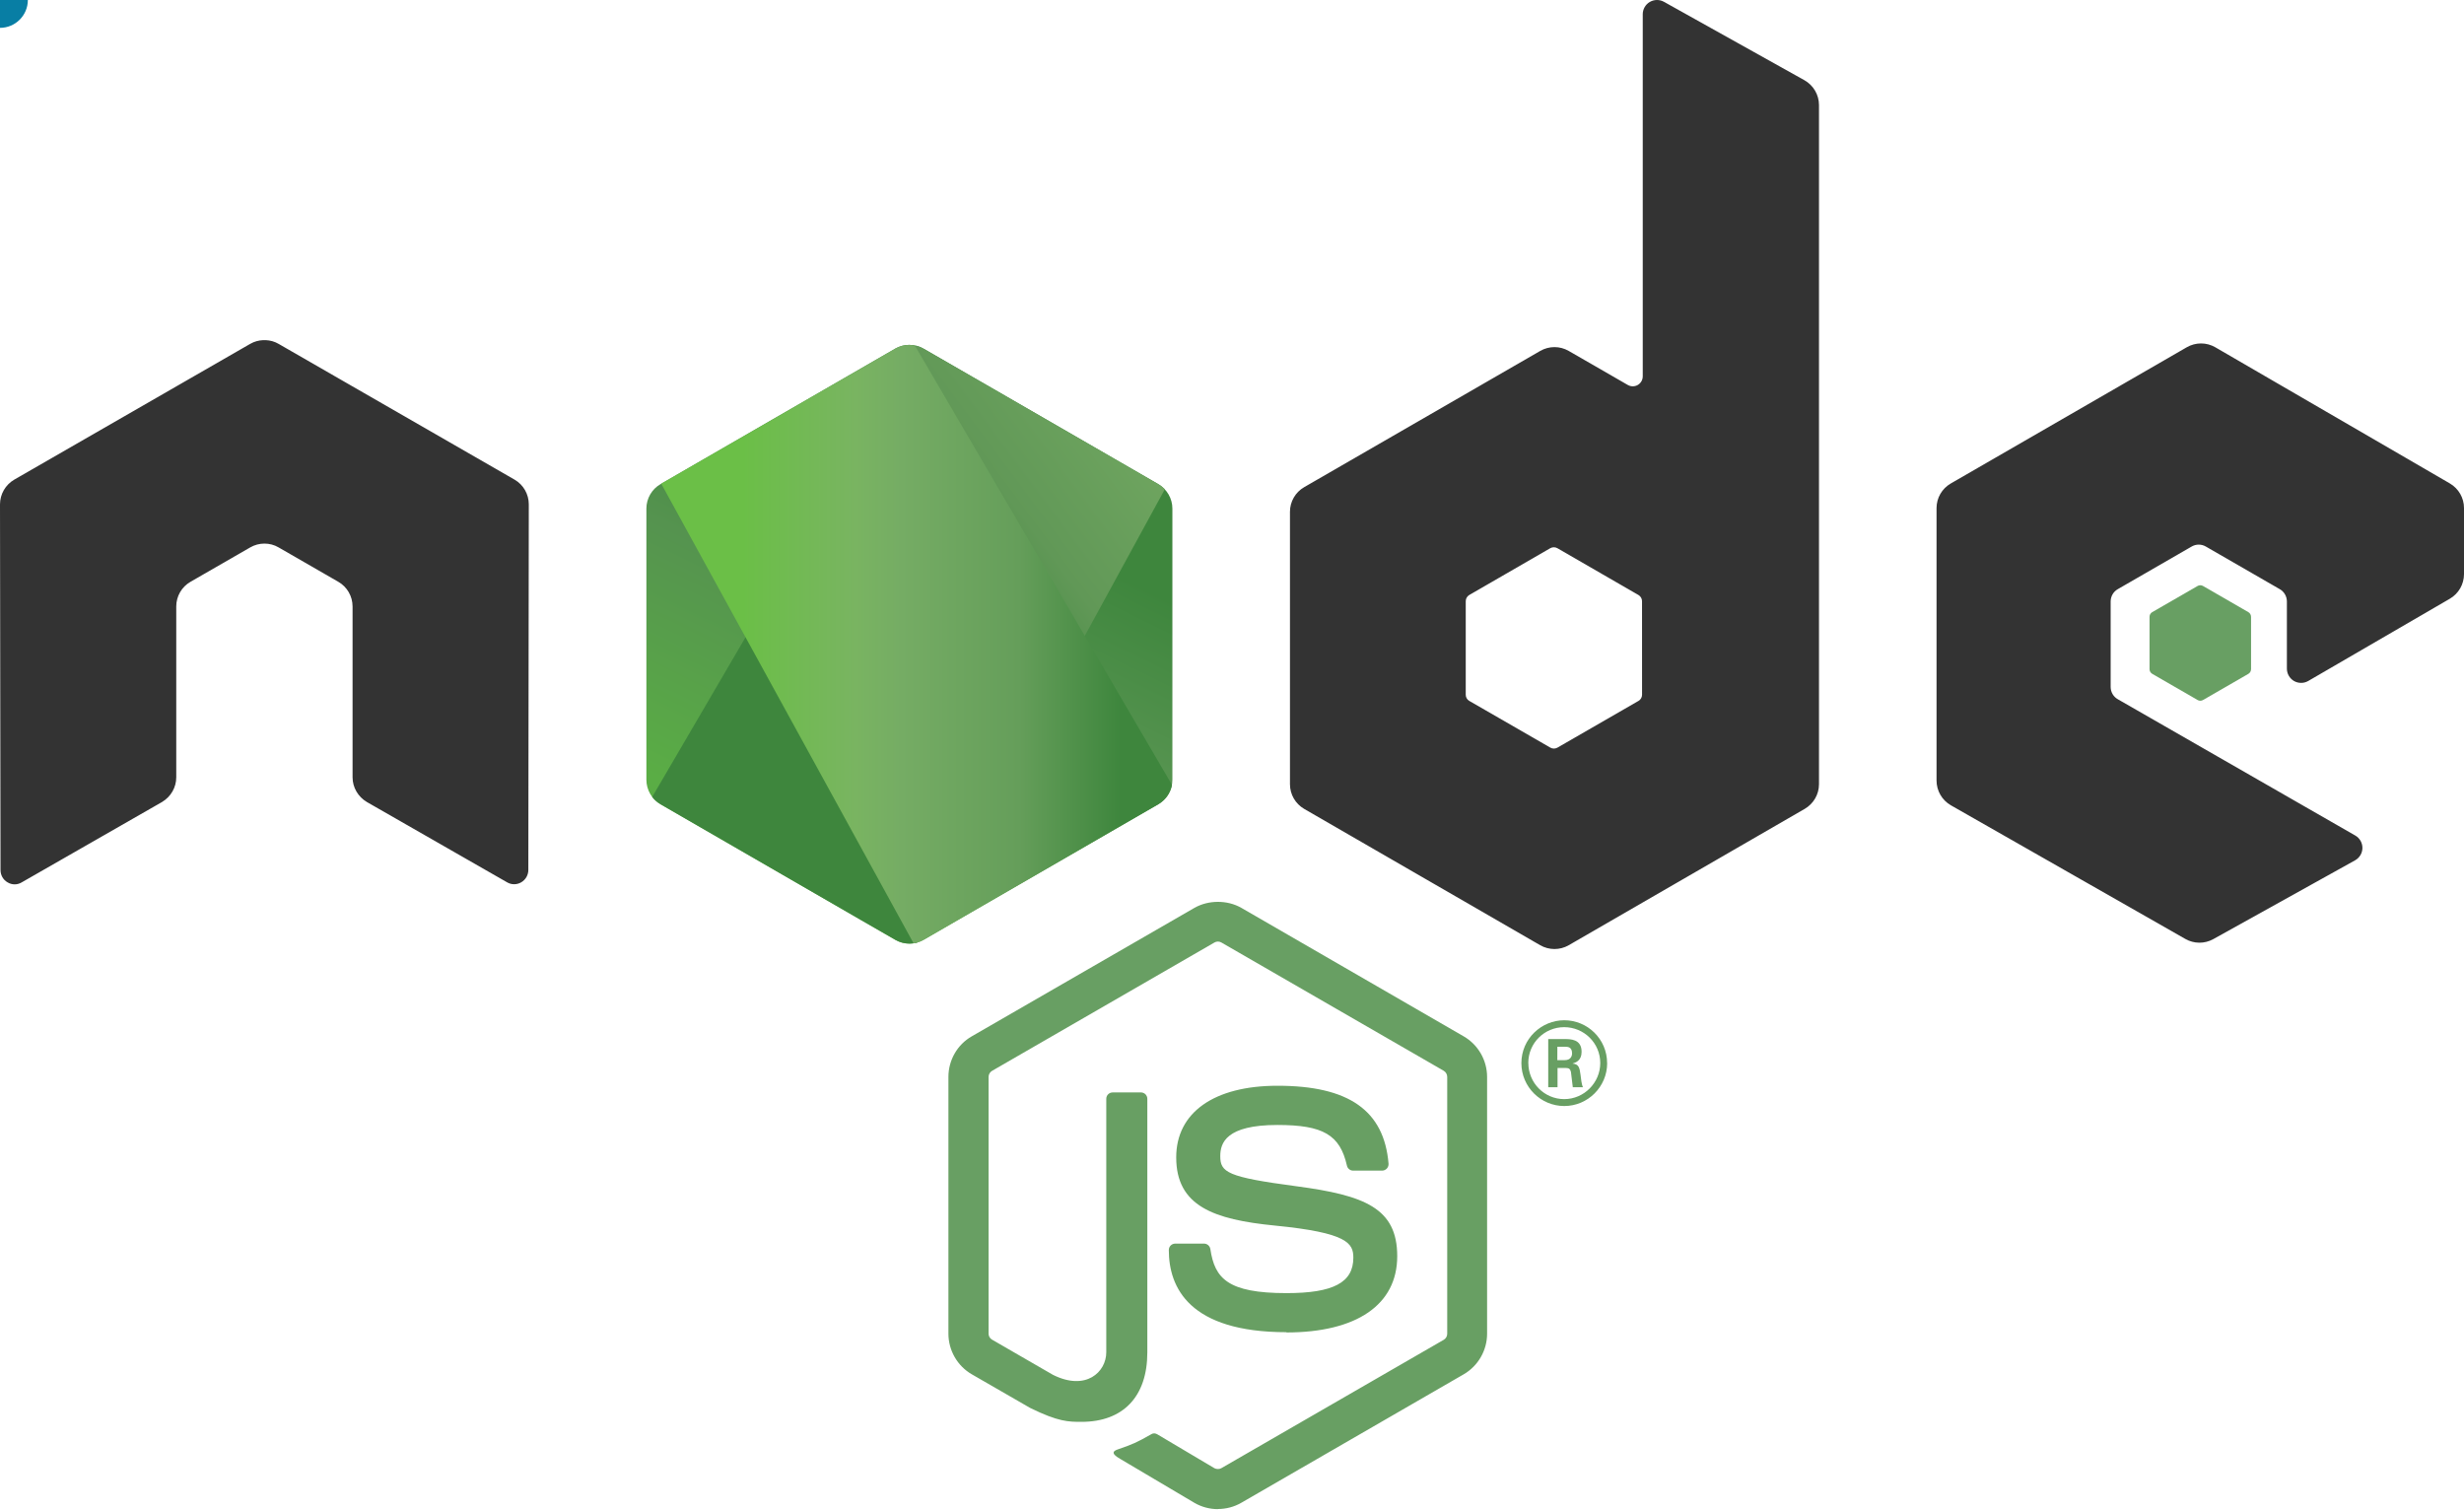
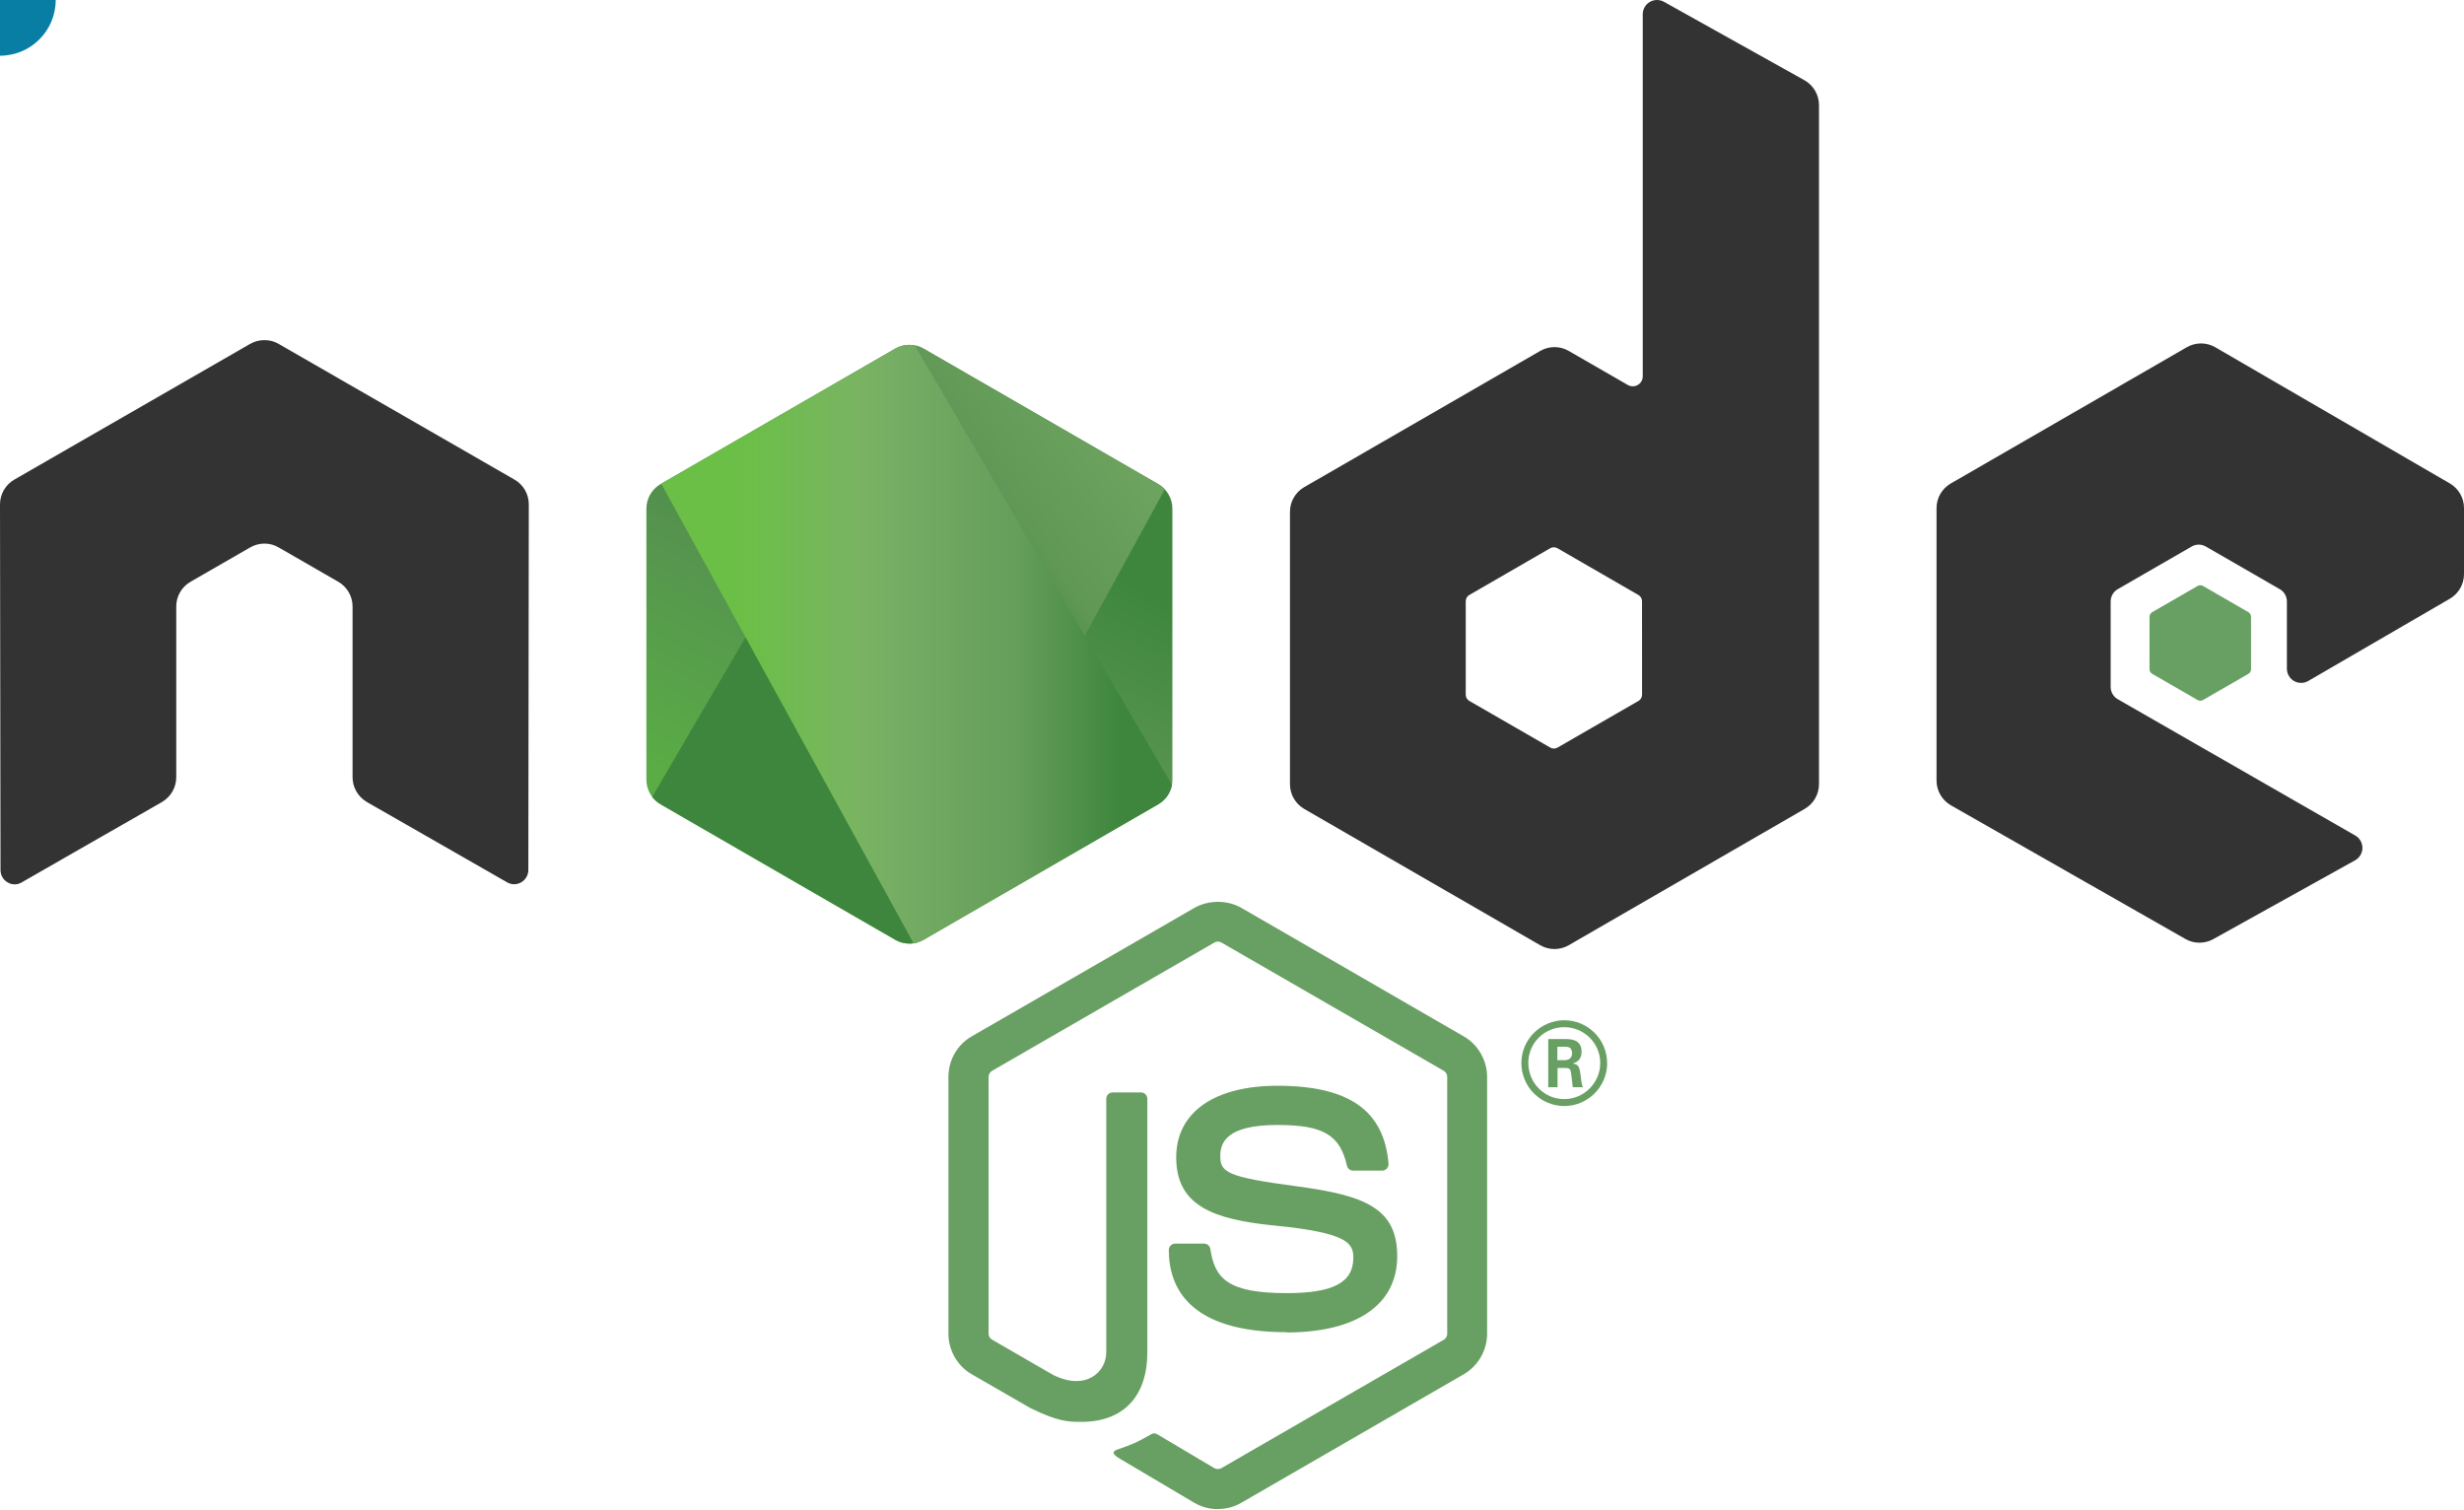
<svg xmlns="http://www.w3.org/2000/svg" version="1.2" viewBox="0 0 442.37 270.929">
  <defs>
    <clipPath id="a">
      <path d="M239.03 226.605l-42.13 24.317c-1.578.91-2.546 2.59-2.546 4.406v48.668c0 1.817.968 3.496 2.546 4.406l42.133 24.336c1.575.907 3.517.907 5.09 0l42.126-24.336c1.57-.91 2.54-2.59 2.54-4.406v-48.668c0-1.816-.97-3.496-2.55-4.406l-42.12-24.317c-.79-.453-1.67-.68-2.55-.68-.88 0-1.76.227-2.55.68" />
    </clipPath>
    <linearGradient id="b" x1="-.348" x2="1.251" gradientTransform="rotate(116.114 53.1 202.97) scale(86.48)" gradientUnits="userSpaceOnUse">
      <stop offset=".3" stop-color="#3E863D" />
      <stop offset=".5" stop-color="#55934F" />
      <stop offset=".8" stop-color="#5AAD45" />
    </linearGradient>
    <clipPath id="c">
      <path d="M195.398 307.086c.403.523.907.976 1.5 1.316l36.14 20.875 6.02 3.46c.9.52 1.926.74 2.934.665.336-.027.672-.09 1-.183l44.434-81.36c-.34-.37-.738-.68-1.184-.94l-27.586-15.93-14.582-8.39c-.414-.24-.863-.41-1.32-.53zm0 0" />
    </clipPath>
    <linearGradient id="d" x1="-.456" x2=".582" gradientTransform="rotate(-36.46 550.846 -214.337) scale(132.798)" gradientUnits="userSpaceOnUse">
      <stop offset=".57" stop-color="#3E863D" />
      <stop offset=".72" stop-color="#619857" />
      <stop offset="1" stop-color="#76AC64" />
    </linearGradient>
    <clipPath id="e">
      <path d="M241.066 225.953c-.707.07-1.398.29-2.035.652l-42.01 24.247 45.3 82.51c.63-.09 1.25-.3 1.81-.624l42.13-24.336c1.3-.754 2.19-2.03 2.46-3.476l-46.18-78.89c-.34-.067-.68-.102-1.03-.102-.14 0-.28.007-.42.02" />
    </clipPath>
    <linearGradient id="f" x1=".043" x2=".984" gradientTransform="translate(192.862 279.652) scale(97.417)" gradientUnits="userSpaceOnUse">
      <stop offset=".16" stop-color="#6BBF47" />
      <stop offset=".38" stop-color="#79B461" />
      <stop offset=".47" stop-color="#75AC64" />
      <stop offset=".7" stop-color="#659E5A" />
      <stop offset=".9" stop-color="#3E863D" />
    </linearGradient>
  </defs>
  <path fill="#689f63" d="M218.647 270.93c-1.46 0-2.91-.383-4.19-1.12l-13.337-7.896c-1.992-1.114-1.02-1.508-.363-1.735 2.656-.93 3.195-1.14 6.03-2.75.298-.17.688-.11.993.07l10.246 6.08c.37.2.895.2 1.238 0l39.95-23.06c.37-.21.61-.64.61-1.08v-46.1c0-.46-.24-.87-.618-1.1l-39.934-23.04c-.37-.22-.86-.22-1.23 0l-39.926 23.04c-.387.22-.633.65-.633 1.09v46.1c0 .44.24.86.62 1.07l10.94 6.32c5.94 2.97 9.57-.53 9.57-4.05v-45.5c0-.65.51-1.15 1.16-1.15h5.06c.63 0 1.15.5 1.15 1.15v45.52c0 7.92-4.32 12.47-11.83 12.47-2.31 0-4.13 0-9.21-2.5l-10.48-6.04c-2.59-1.5-4.19-4.3-4.19-7.29v-46.1c0-3 1.6-5.8 4.19-7.28l39.99-23.07c2.53-1.43 5.89-1.43 8.4 0l39.94 23.08c2.58 1.49 4.19 4.28 4.19 7.28v46.1c0 2.99-1.61 5.78-4.19 7.28l-39.94 23.07c-1.28.74-2.73 1.12-4.21 1.12" />
  <path fill="#689f63" d="M230.987 239.164c-17.48 0-21.145-8.024-21.145-14.754 0-.64.516-1.15 1.157-1.15h5.16c.57 0 1.05.415 1.14.978.78 5.258 3.1 7.91 13.67 7.91 8.42 0 12-1.902 12-6.367 0-2.57-1.02-4.48-14.1-5.76-10.94-1.08-17.7-3.49-17.7-12.24 0-8.06 6.8-12.86 18.19-12.86 12.79 0 19.13 4.44 19.93 13.98.03.33-.09.65-.31.89-.22.23-.53.37-.85.37h-5.19c-.54 0-1.01-.38-1.12-.9-1.25-5.53-4.27-7.3-12.48-7.3-9.19 0-10.26 3.2-10.26 5.6 0 2.91 1.26 3.76 13.66 5.4 12.28 1.63 18.11 3.93 18.11 12.56 0 8.7-7.26 13.69-19.92 13.69m48.66-48.89h1.34c1.1 0 1.31-.77 1.31-1.22 0-1.18-.81-1.18-1.26-1.18h-1.38zm-1.63-3.78h2.97c1.02 0 3.02 0 3.02 2.28 0 1.59-1.02 1.92-1.63 2.12 1.19.08 1.27.86 1.43 1.96.08.69.21 1.88.45 2.28h-1.83c-.05-.4-.33-2.6-.33-2.72-.12-.49-.29-.73-.9-.73h-1.51v3.46h-1.67zm-3.57 4.3c0 3.58 2.89 6.48 6.44 6.48 3.58 0 6.47-2.96 6.47-6.48 0-3.59-2.93-6.44-6.48-6.44-3.5 0-6.44 2.81-6.44 6.43m14.16.03c0 4.24-3.47 7.7-7.7 7.7-4.2 0-7.7-3.42-7.7-7.7 0-4.36 3.58-7.7 7.7-7.7 4.15 0 7.69 3.35 7.69 7.7" />
  <path fill="#333" fill-rule="evenodd" d="M94.936 90.55c0-1.84-.97-3.53-2.558-4.445l-42.356-24.37c-.715-.42-1.516-.64-2.328-.67h-.438c-.812.03-1.613.25-2.34.67L2.562 86.105C.984 87.025 0 88.715 0 90.555l.093 65.64c0 .91.47 1.76 1.27 2.21.78.48 1.76.48 2.54 0l25.18-14.42c1.59-.946 2.56-2.618 2.56-4.44V108.88c0-1.83.97-3.52 2.555-4.43l10.72-6.174c.796-.46 1.67-.688 2.56-.688.876 0 1.77.226 2.544.687l10.715 6.172c1.586.91 2.56 2.6 2.56 4.43v30.663c0 1.82.983 3.5 2.565 4.44l25.164 14.41c.79.47 1.773.47 2.56 0 .776-.45 1.268-1.3 1.268-2.21zm199.868 34.176c0 .457-.243.88-.64 1.106l-14.548 8.386c-.395.227-.883.227-1.277 0l-14.55-8.386c-.4-.227-.64-.65-.64-1.106V107.93c0-.458.24-.88.63-1.11l14.54-8.4c.4-.23.89-.23 1.29 0l14.55 8.4c.4.23.64.652.64 1.11zM298.734.324c-.794-.442-1.76-.43-2.544.027-.78.46-1.262 1.3-1.262 2.21v65c0 .64-.34 1.23-.894 1.55-.55.32-1.235.32-1.79 0L281.634 63c-1.58-.914-3.526-.914-5.112 0l-42.37 24.453c-1.583.91-2.56 2.6-2.56 4.42v48.92c0 1.83.977 3.51 2.56 4.43l42.37 24.47c1.582.91 3.53.91 5.117 0l42.37-24.48c1.58-.92 2.56-2.6 2.56-4.43V18.863c0-1.856-1.01-3.563-2.63-4.47zm141.093 107.164c1.574-.914 2.543-2.602 2.543-4.422V91.21c0-1.824-.97-3.507-2.547-4.425l-42.1-24.44c-1.59-.92-3.54-.92-5.13 0l-42.36 24.45c-1.59.92-2.56 2.6-2.56 4.43v48.9c0 1.84.99 3.54 2.58 4.45l42.09 23.99c1.55.89 3.45.9 5.02.03l25.46-14.15c.8-.45 1.31-1.3 1.31-2.22 0-.92-.49-1.78-1.29-2.23l-42.62-24.46c-.8-.45-1.29-1.3-1.29-2.21v-15.34c0-.916.48-1.76 1.28-2.216l13.26-7.65c.79-.46 1.76-.46 2.55 0l13.27 7.65c.79.45 1.28 1.3 1.28 2.21v12.06c0 .91.49 1.76 1.28 2.22.79.45 1.77.45 2.56-.01zm0 0" />
  <path fill="#689f63" fill-rule="evenodd" d="M394.538 105.2c.3-.177.676-.177.98 0l8.13 4.69c.304.176.49.5.49.85v9.39c0 .35-.186.674-.49.85l-8.13 4.69c-.304.177-.68.177-.98 0l-8.125-4.69c-.31-.176-.5-.5-.5-.85v-9.39c0-.35.18-.674.49-.85zm0 0" />
  <g clip-path="url(#a)" transform="translate(-78.306 -164.016)">
    <path fill="url(#b)" d="M331.363 246.793l-118.715-58.19-60.87 124.174L270.49 370.97zm0 0" />
  </g>
  <g clip-path="url(#c)" transform="translate(-78.306 -164.016)">
    <path fill="url(#d)" d="M144.07 264.004l83.825 113.453 110.86-81.906-83.83-113.45zm0 0" />
  </g>
  <g clip-path="url(#e)" transform="translate(-78.306 -164.016)">
    <path fill="url(#f)" d="M197.02 225.934v107.43h91.683v-107.43zm0 0" />
  </g>
-   <circle r="5" fill="#087ea4">
+   <circle r="10" fill="#087ea4">
    <animateMotion dur="50s" repeatCount="indefinite" path="M218.647 270.93c-1.46 0-2.91-.383-4.19-1.12l-13.337-7.896c-1.992-1.114-1.02-1.508-.363-1.735 2.656-.93 3.195-1.14 6.03-2.75.298-.17.688-.11.993.07l10.246 6.08c.37.2.895.2 1.238 0l39.95-23.06c.37-.21.61-.64.61-1.08v-46.1c0-.46-.24-.87-.618-1.1l-39.934-23.04c-.37-.22-.86-.22-1.23 0l-39.926 23.04c-.387.22-.633.65-.633 1.09v46.1c0 .44.24.86.62 1.07l10.94 6.32c5.94 2.97 9.57-.53 9.57-4.05v-45.5c0-.65.51-1.15 1.16-1.15h5.06c.63 0 1.15.5 1.15 1.15v45.52c0 7.92-4.32 12.47-11.83 12.47-2.31 0-4.13 0-9.21-2.5l-10.48-6.04c-2.59-1.5-4.19-4.3-4.19-7.29v-46.1c0-3 1.6-5.8 4.19-7.28l39.99-23.07c2.53-1.43 5.89-1.43 8.4 0l39.94 23.08c2.58 1.49 4.19 4.28 4.19 7.28v46.1c0 2.99-1.61 5.78-4.19 7.28l-39.94 23.07c-1.28.74-2.73 1.12-4.21 1.12 M230.987 239.164c-17.48 0-21.145-8.024-21.145-14.754 0-.64.516-1.15 1.157-1.15h5.16c.57 0 1.05.415 1.14.978.78 5.258 3.1 7.91 13.67 7.91 8.42 0 12-1.902 12-6.367 0-2.57-1.02-4.48-14.1-5.76-10.94-1.08-17.7-3.49-17.7-12.24 0-8.06 6.8-12.86 18.19-12.86 12.79 0 19.13 4.44 19.93 13.98.03.33-.09.65-.31.89-.22.23-.53.37-.85.37h-5.19c-.54 0-1.01-.38-1.12-.9-1.25-5.53-4.27-7.3-12.48-7.3-9.19 0-10.26 3.2-10.26 5.6 0 2.91 1.26 3.76 13.66 5.4 12.28 1.63 18.11 3.93 18.11 12.56 0 8.7-7.26 13.69-19.92 13.69m48.66-48.89h1.34c1.1 0 1.31-.77 1.31-1.22 0-1.18-.81-1.18-1.26-1.18h-1.38zm-1.63-3.78h2.97c1.02 0 3.02 0 3.02 2.28 0 1.59-1.02 1.92-1.63 2.12 1.19.08 1.27.86 1.43 1.96.08.69.21 1.88.45 2.28h-1.83c-.05-.4-.33-2.6-.33-2.72-.12-.49-.29-.73-.9-.73h-1.51v3.46h-1.67zm-3.57 4.3c0 3.58 2.89 6.48 6.44 6.48 3.58 0 6.47-2.96 6.47-6.48 0-3.59-2.93-6.44-6.48-6.44-3.5 0-6.44 2.81-6.44 6.43m14.16.03c0 4.24-3.47 7.7-7.7 7.7-4.2 0-7.7-3.42-7.7-7.7 0-4.36 3.58-7.7 7.7-7.7 4.15 0 7.69 3.35 7.69 7.7 M94.936 90.55c0-1.84-.97-3.53-2.558-4.445l-42.356-24.37c-.715-.42-1.516-.64-2.328-.67h-.438c-.812.03-1.613.25-2.34.67L2.562 86.105C.984 87.025 0 88.715 0 90.555l.093 65.64c0 .91.47 1.76 1.27 2.21.78.48 1.76.48 2.54 0l25.18-14.42c1.59-.946 2.56-2.618 2.56-4.44V108.88c0-1.83.97-3.52 2.555-4.43l10.72-6.174c.796-.46 1.67-.688 2.56-.688.876 0 1.77.226 2.544.687l10.715 6.172c1.586.91 2.56 2.6 2.56 4.43v30.663c0 1.82.983 3.5 2.565 4.44l25.164 14.41c.79.47 1.773.47 2.56 0 .776-.45 1.268-1.3 1.268-2.21zm199.868 34.176c0 .457-.243.88-.64 1.106l-14.548 8.386c-.395.227-.883.227-1.277 0l-14.55-8.386c-.4-.227-.64-.65-.64-1.106V107.93c0-.458.24-.88.63-1.11l14.54-8.4c.4-.23.89-.23 1.29 0l14.55 8.4c.4.23.64.652.64 1.11zM298.734.324c-.794-.442-1.76-.43-2.544.027-.78.46-1.262 1.3-1.262 2.21v65c0 .64-.34 1.23-.894 1.55-.55.32-1.235.32-1.79 0L281.634 63c-1.58-.914-3.526-.914-5.112 0l-42.37 24.453c-1.583.91-2.56 2.6-2.56 4.42v48.92c0 1.83.977 3.51 2.56 4.43l42.37 24.47c1.582.91 3.53.91 5.117 0l42.37-24.48c1.58-.92 2.56-2.6 2.56-4.43V18.863c0-1.856-1.01-3.563-2.63-4.47zm141.093 107.164c1.574-.914 2.543-2.602 2.543-4.422V91.21c0-1.824-.97-3.507-2.547-4.425l-42.1-24.44c-1.59-.92-3.54-.92-5.13 0l-42.36 24.45c-1.59.92-2.56 2.6-2.56 4.43v48.9c0 1.84.99 3.54 2.58 4.45l42.09 23.99c1.55.89 3.45.9 5.02.03l25.46-14.15c.8-.45 1.31-1.3 1.31-2.22 0-.92-.49-1.78-1.29-2.23l-42.62-24.46c-.8-.45-1.29-1.3-1.29-2.21v-15.34c0-.916.48-1.76 1.28-2.216l13.26-7.65c.79-.46 1.76-.46 2.55 0l13.27 7.65c.79.45 1.28 1.3 1.28 2.21v12.06c0 .91.49 1.76 1.28 2.22.79.45 1.77.45 2.56-.01zm0 0 M394.538 105.2c.3-.177.676-.177.98 0l8.13 4.69c.304.176.49.5.49.85v9.39c0 .35-.186.674-.49.85l-8.13 4.69c-.304.177-.68.177-.98 0l-8.125-4.69c-.31-.176-.5-.5-.5-.85v-9.39c0-.35.18-.674.49-.85zm0 0 M239.03 226.605l-42.13 24.317c-1.578.91-2.546 2.59-2.546 4.406v48.668c0 1.817.968 3.496 2.546 4.406l42.133 24.336c1.575.907 3.517.907 5.09 0l42.126-24.336c1.57-.91 2.54-2.59 2.54-4.406v-48.668c0-1.816-.97-3.496-2.55-4.406l-42.12-24.317c-.79-.453-1.67-.68-2.55-.68-.88 0-1.76.227-2.55.68 M195.398 307.086c.403.523.907.976 1.5 1.316l36.14 20.875 6.02 3.46c.9.52 1.926.74 2.934.665.336-.027.672-.09 1-.183l44.434-81.36c-.34-.37-.738-.68-1.184-.94l-27.586-15.93-14.582-8.39c-.414-.24-.863-.41-1.32-.53zm0 0 M241.066 225.953c-.707.07-1.398.29-2.035.652l-42.01 24.247 45.3 82.51c.63-.09 1.25-.3 1.81-.624l42.13-24.336c1.3-.754 2.19-2.03 2.46-3.476l-46.18-78.89c-.34-.067-.68-.102-1.03-.102-.14 0-.28.007-.42.02" />
  </circle>
</svg>
